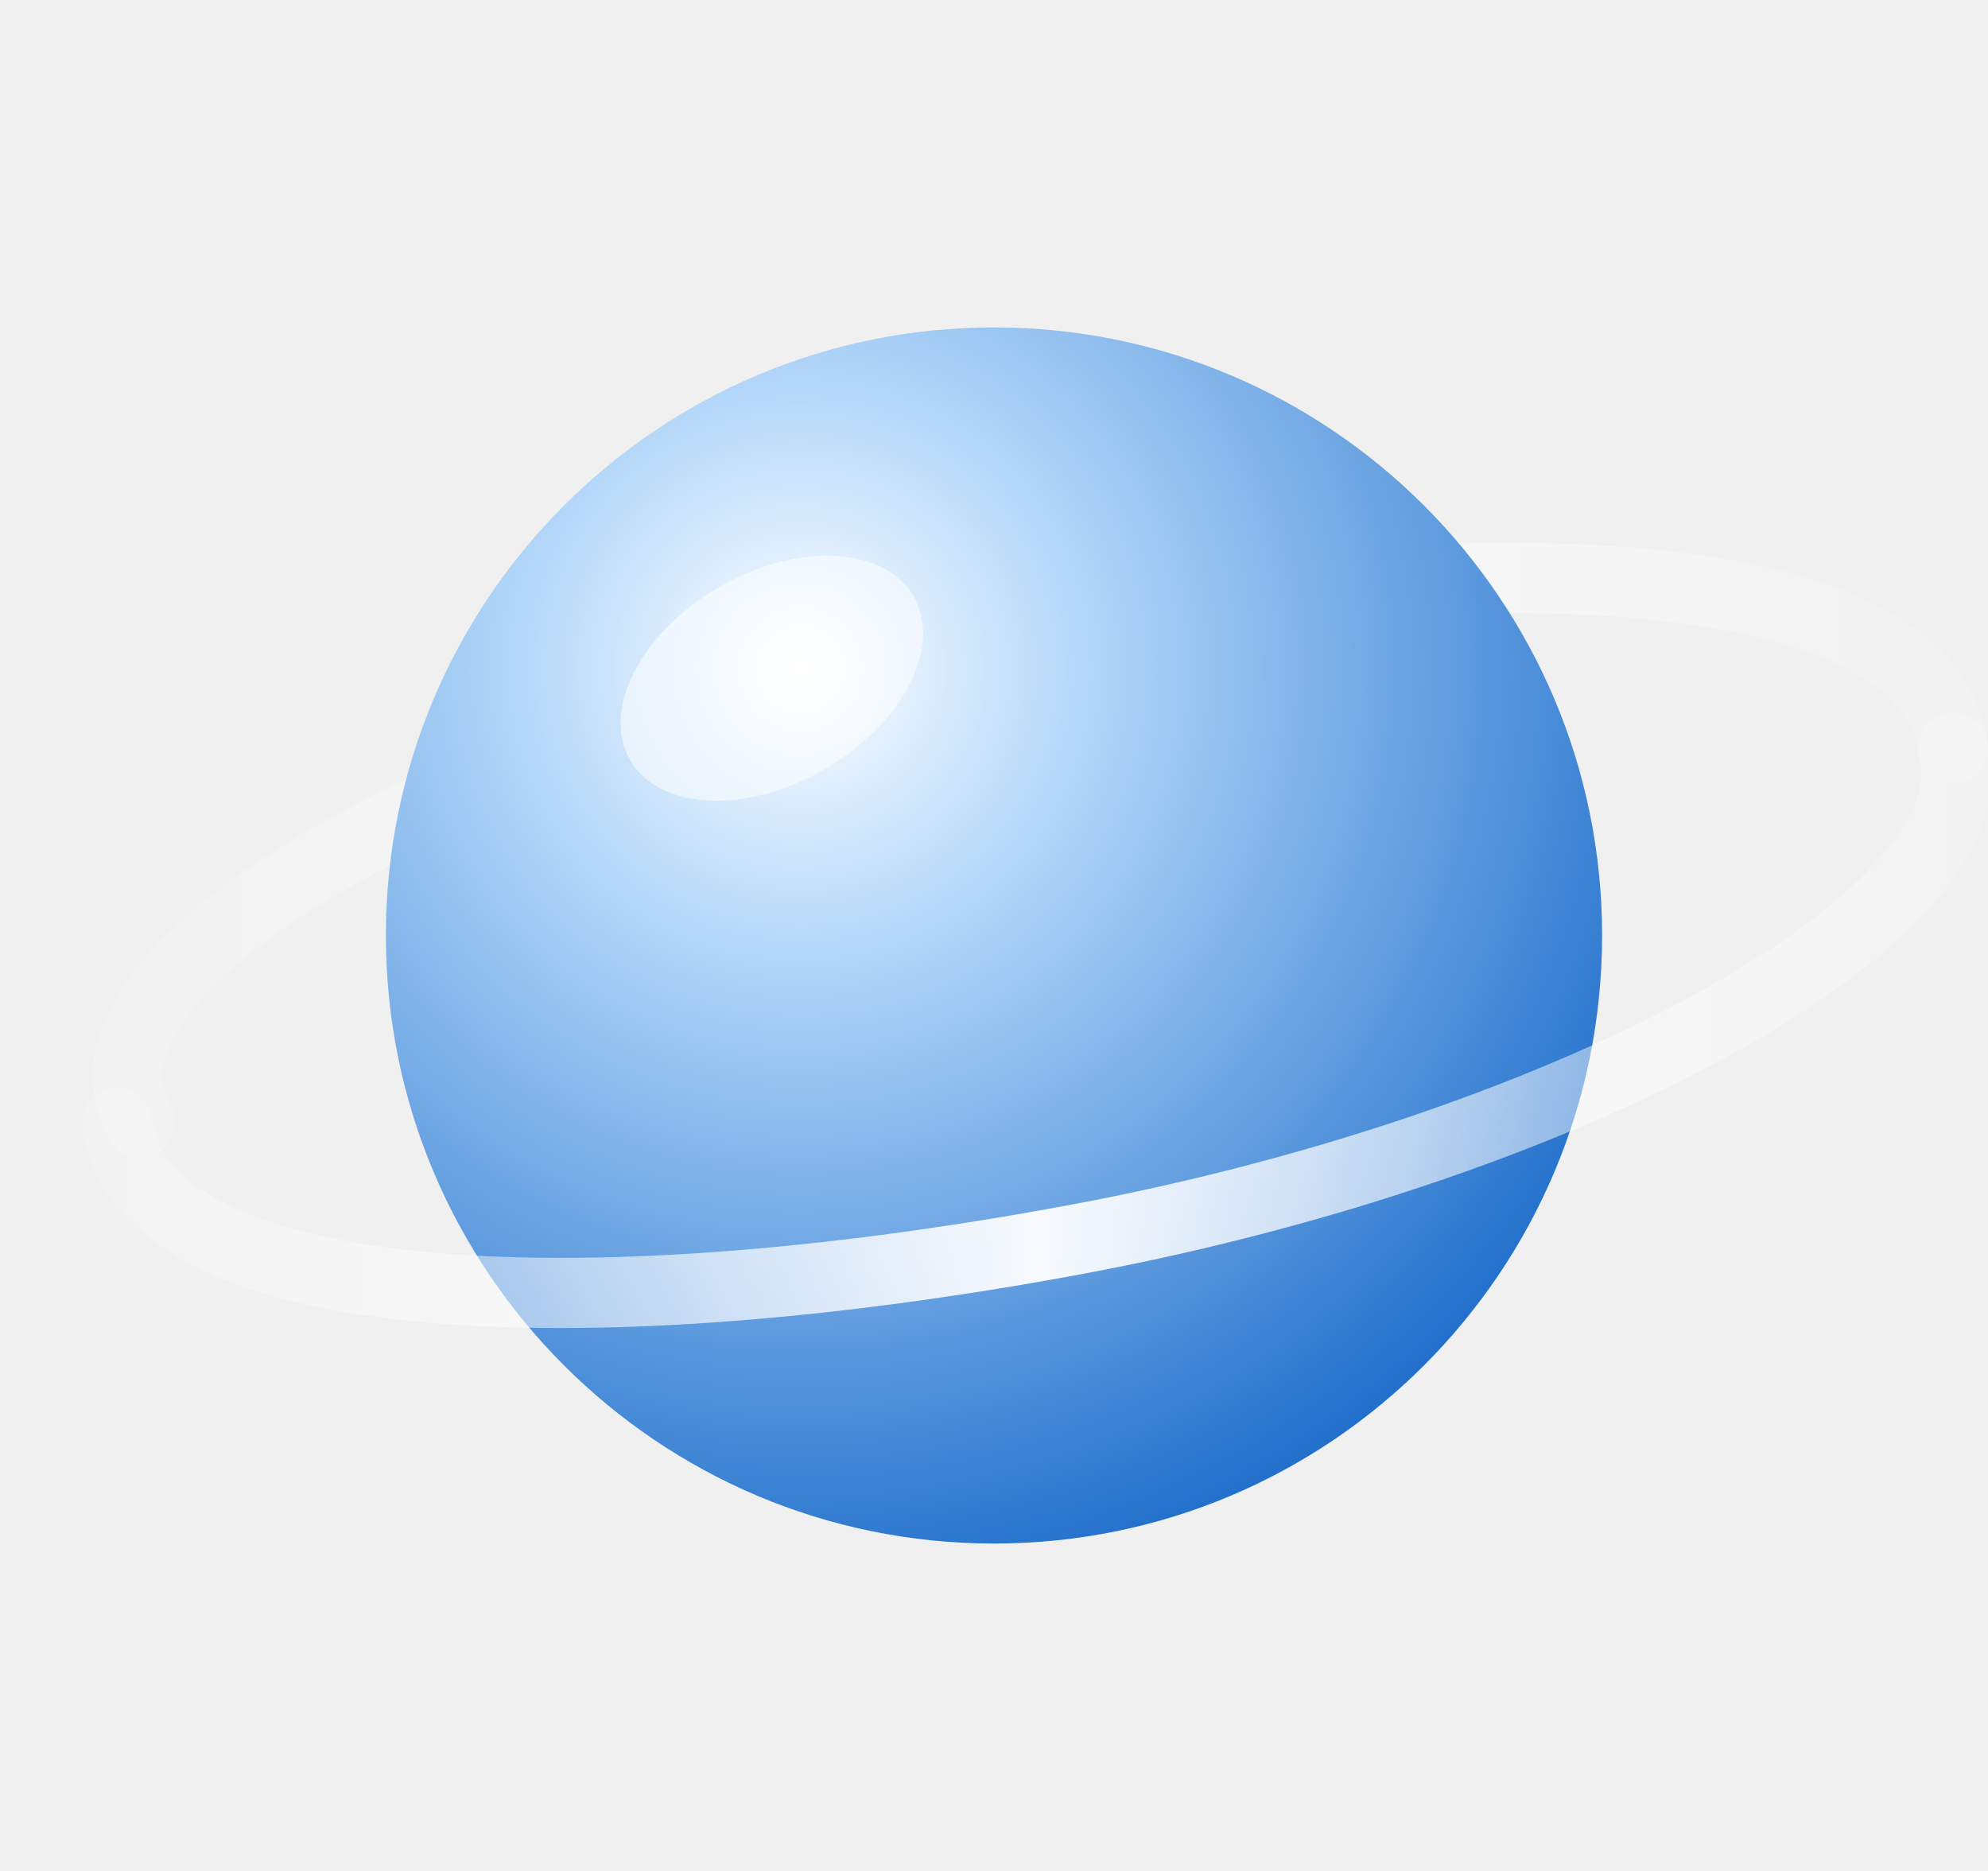
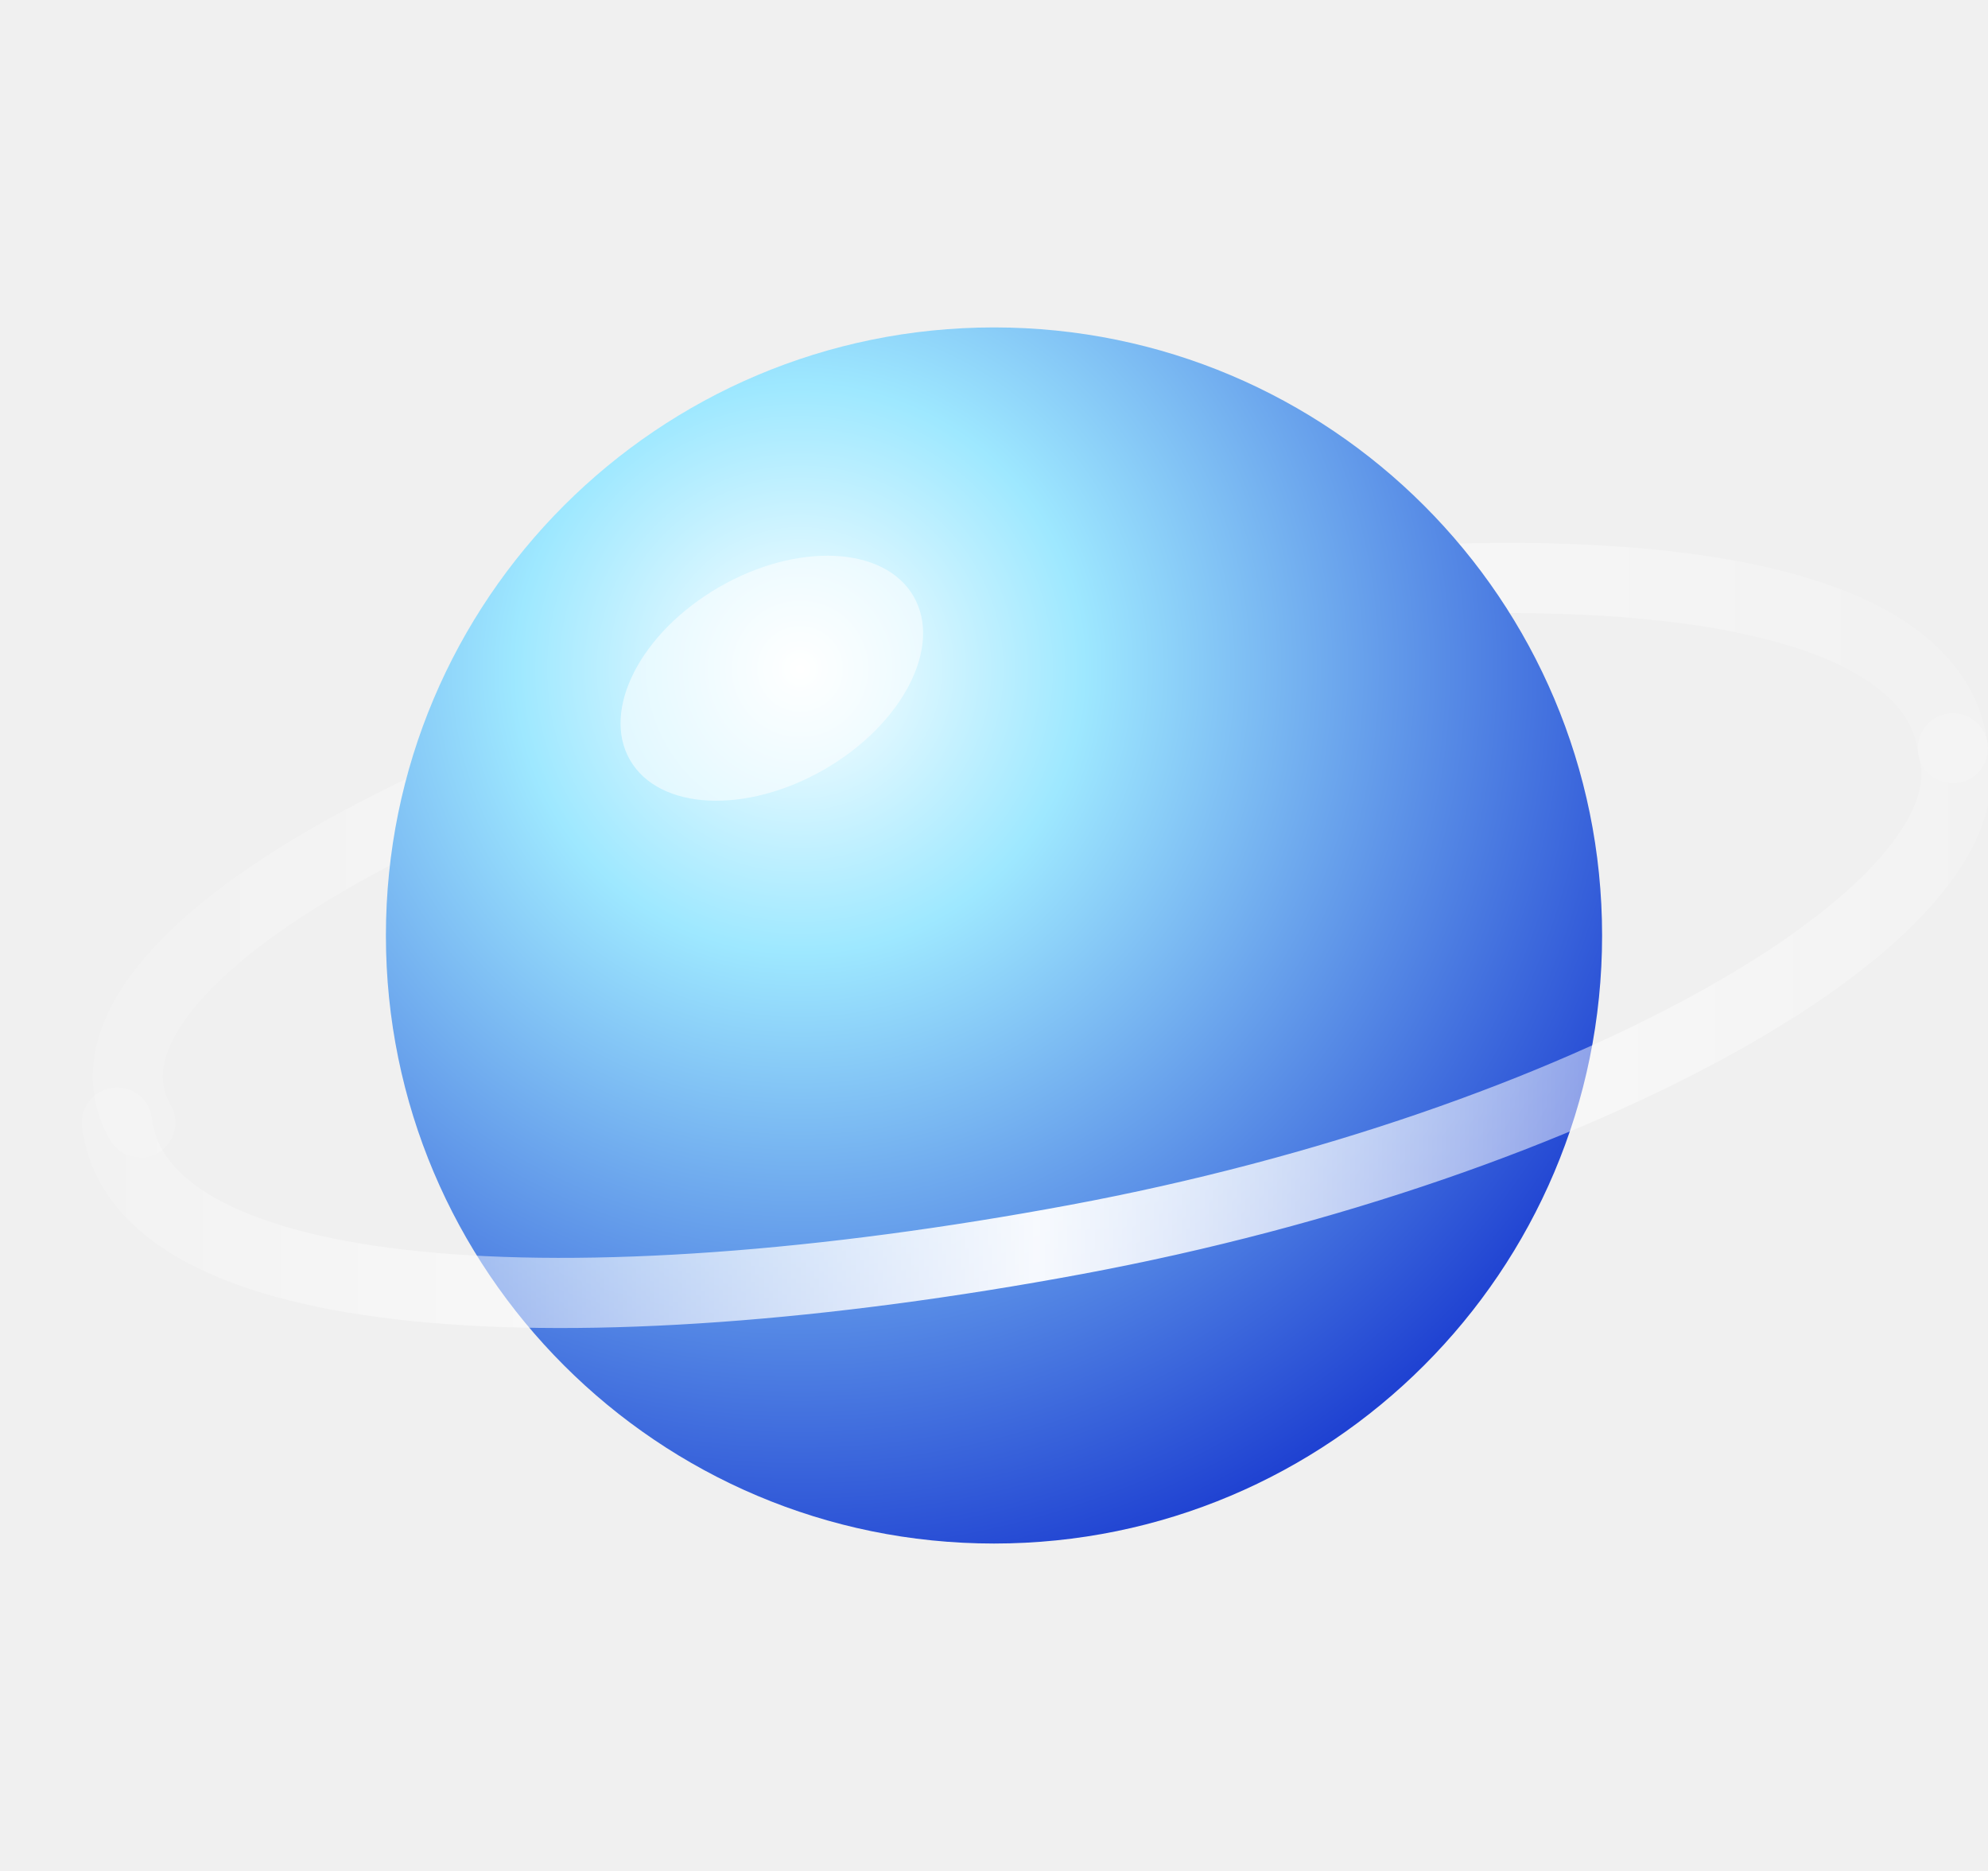
<svg xmlns="http://www.w3.org/2000/svg" viewBox="0 0 170 160">
  <defs>
    <radialGradient id="s" cx="34%" cy="28%" r="78%">
      <stop offset="0" stop-color="#fff" />
-       <stop offset=".3" stop-color="#b3d7f9" />
-       <stop offset="1" stop-color="#1f6ecb" />
+       <stop offset=".3" stop-color="#9ee8ff" />
+       <stop offset="1" stop-color="#1d3fd1" />
    </radialGradient>
    <linearGradient id="r" x1="0" x2="1">
      <stop offset="0" stop-color="#fff" stop-opacity=".15" />
      <stop offset=".5" stop-color="#fff" stop-opacity=".95" />
      <stop offset="1" stop-color="#fff" stop-opacity=".15" />
    </linearGradient>
  </defs>
  <path d="M12 96c-8-14 30-34 73-42s80-6 82 10" fill="none" stroke="url(#r)" stroke-width="6" stroke-linecap="round" opacity=".7" />
  <circle cx="85" cy="80" r="52" fill="url(#s)" />
  <path d="M167 64c4 14-32 34-75 42S12 112 10 96" fill="none" stroke="url(#r)" stroke-width="6" stroke-linecap="round" />
  <ellipse cx="66" cy="58" rx="14" ry="9" fill="#fff" opacity=".55" transform="rotate(-30 66 58)" />
</svg>
